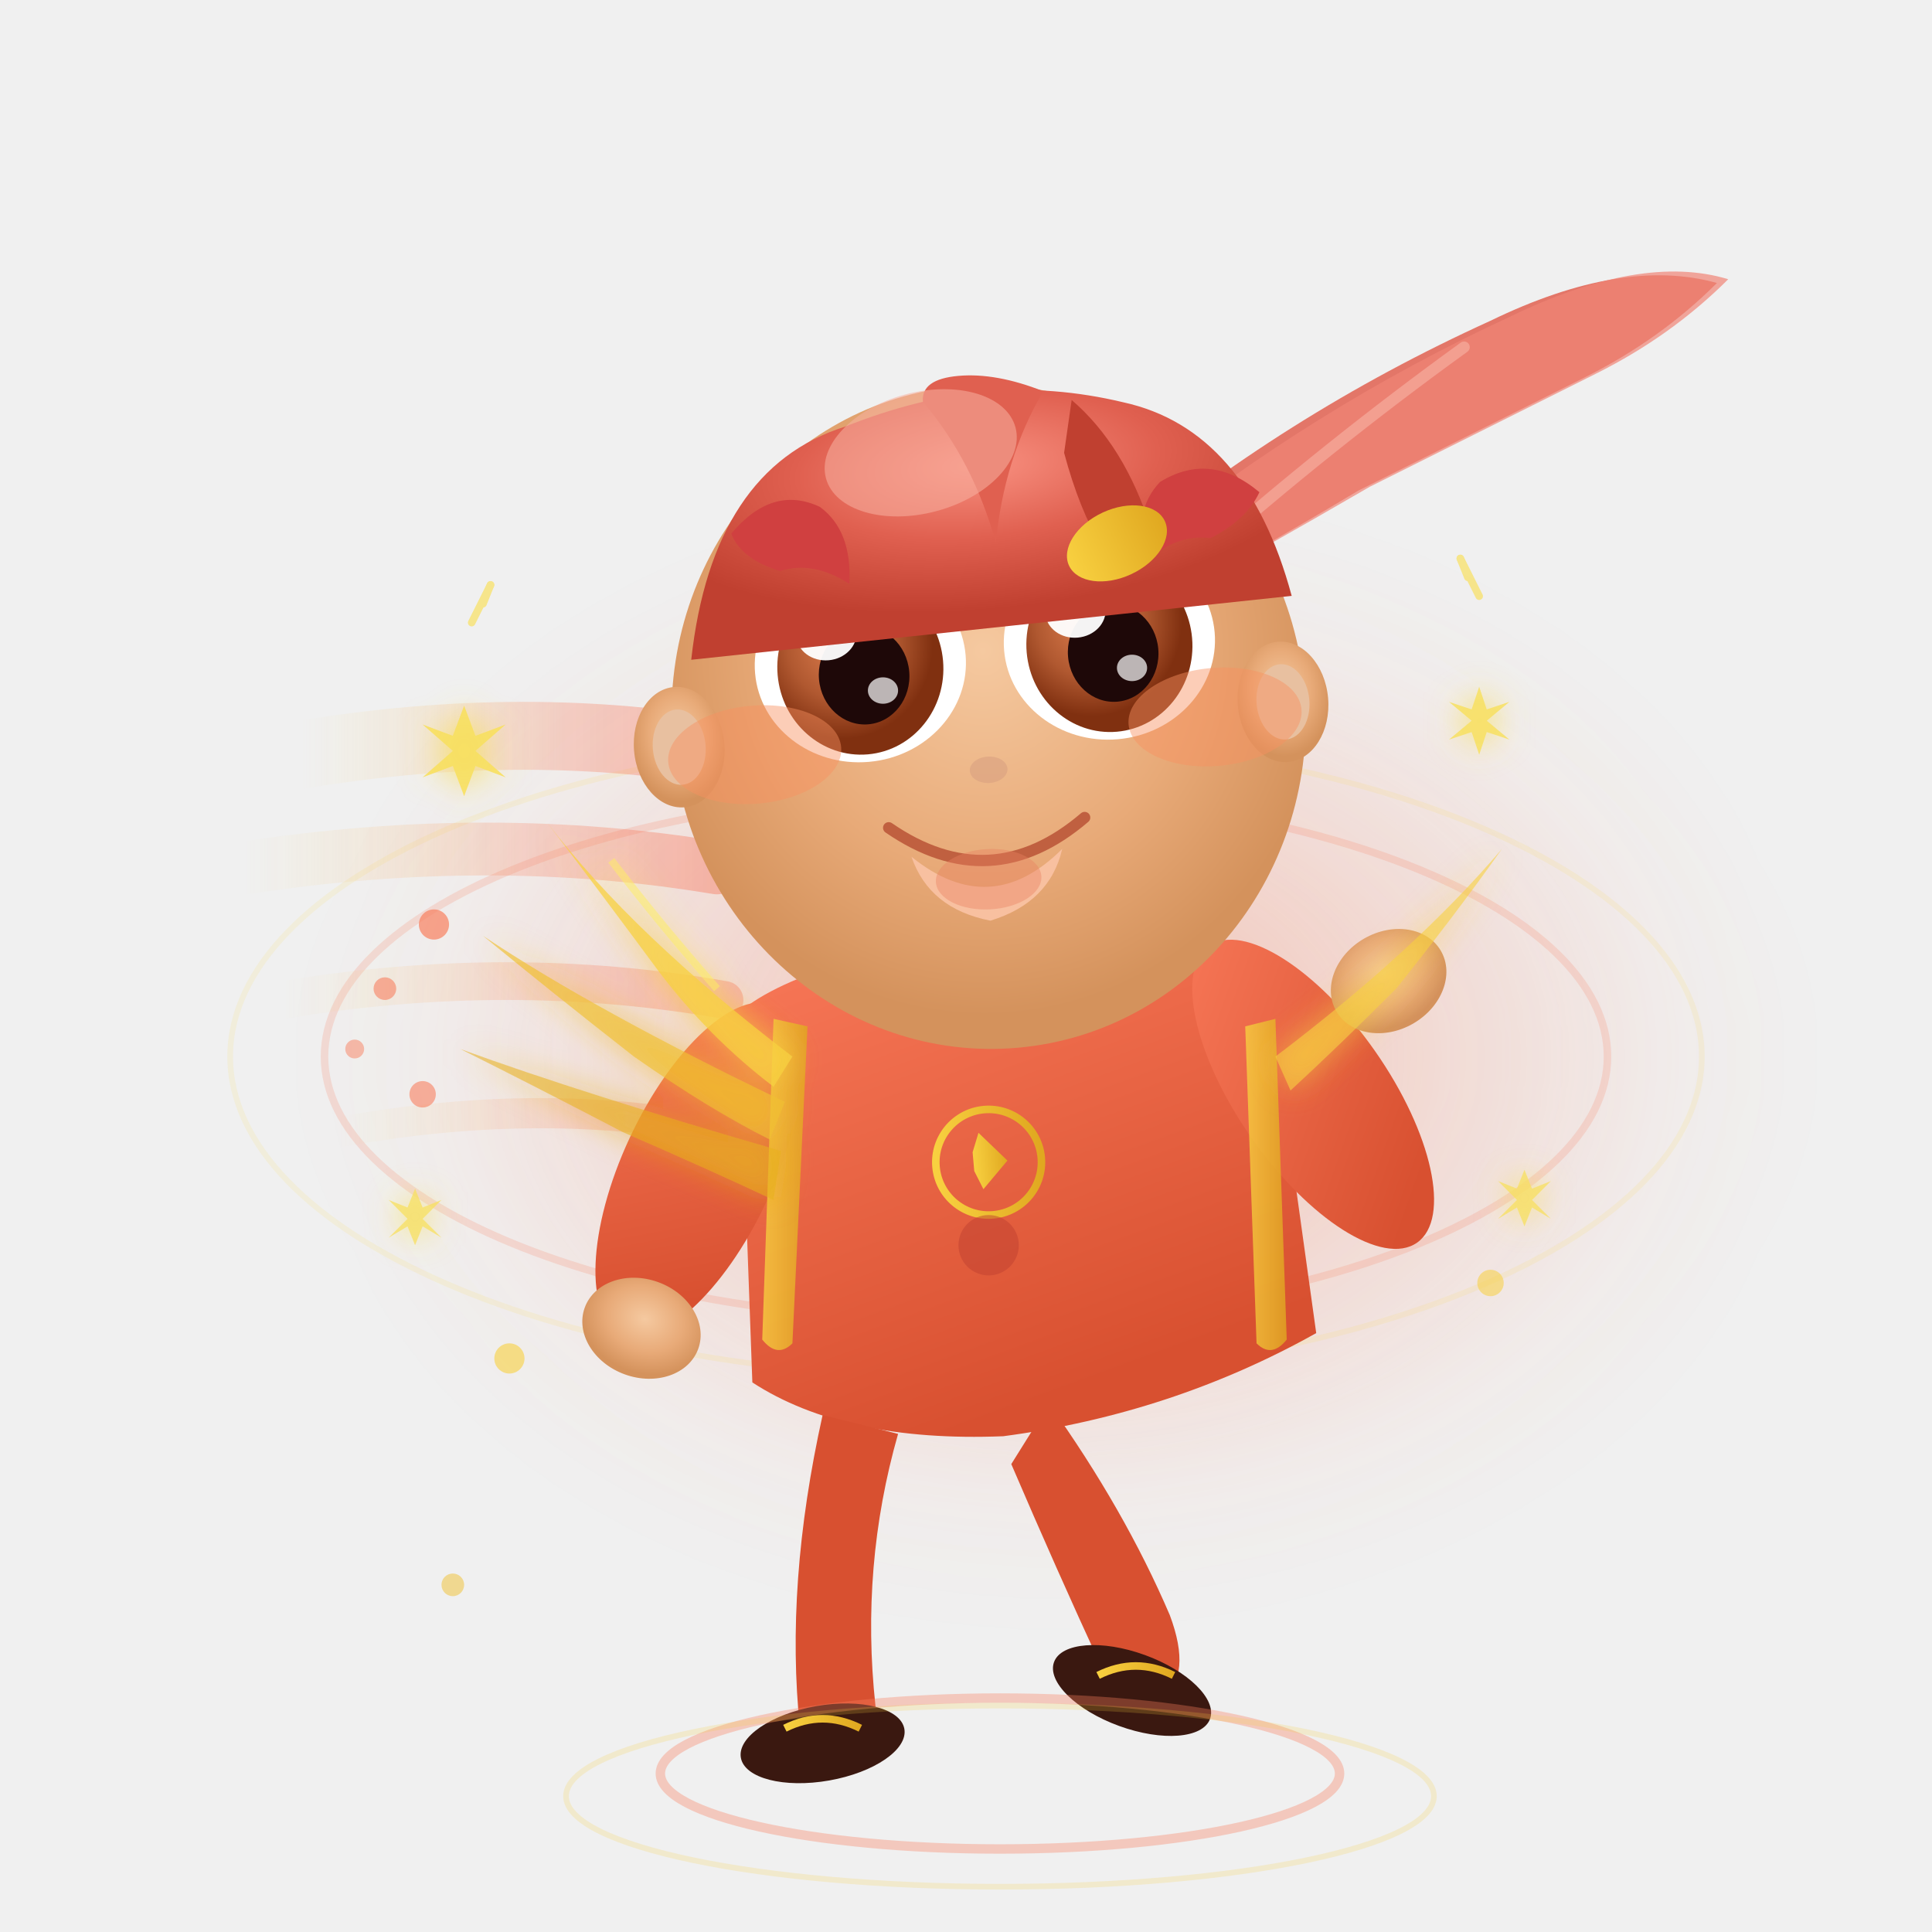
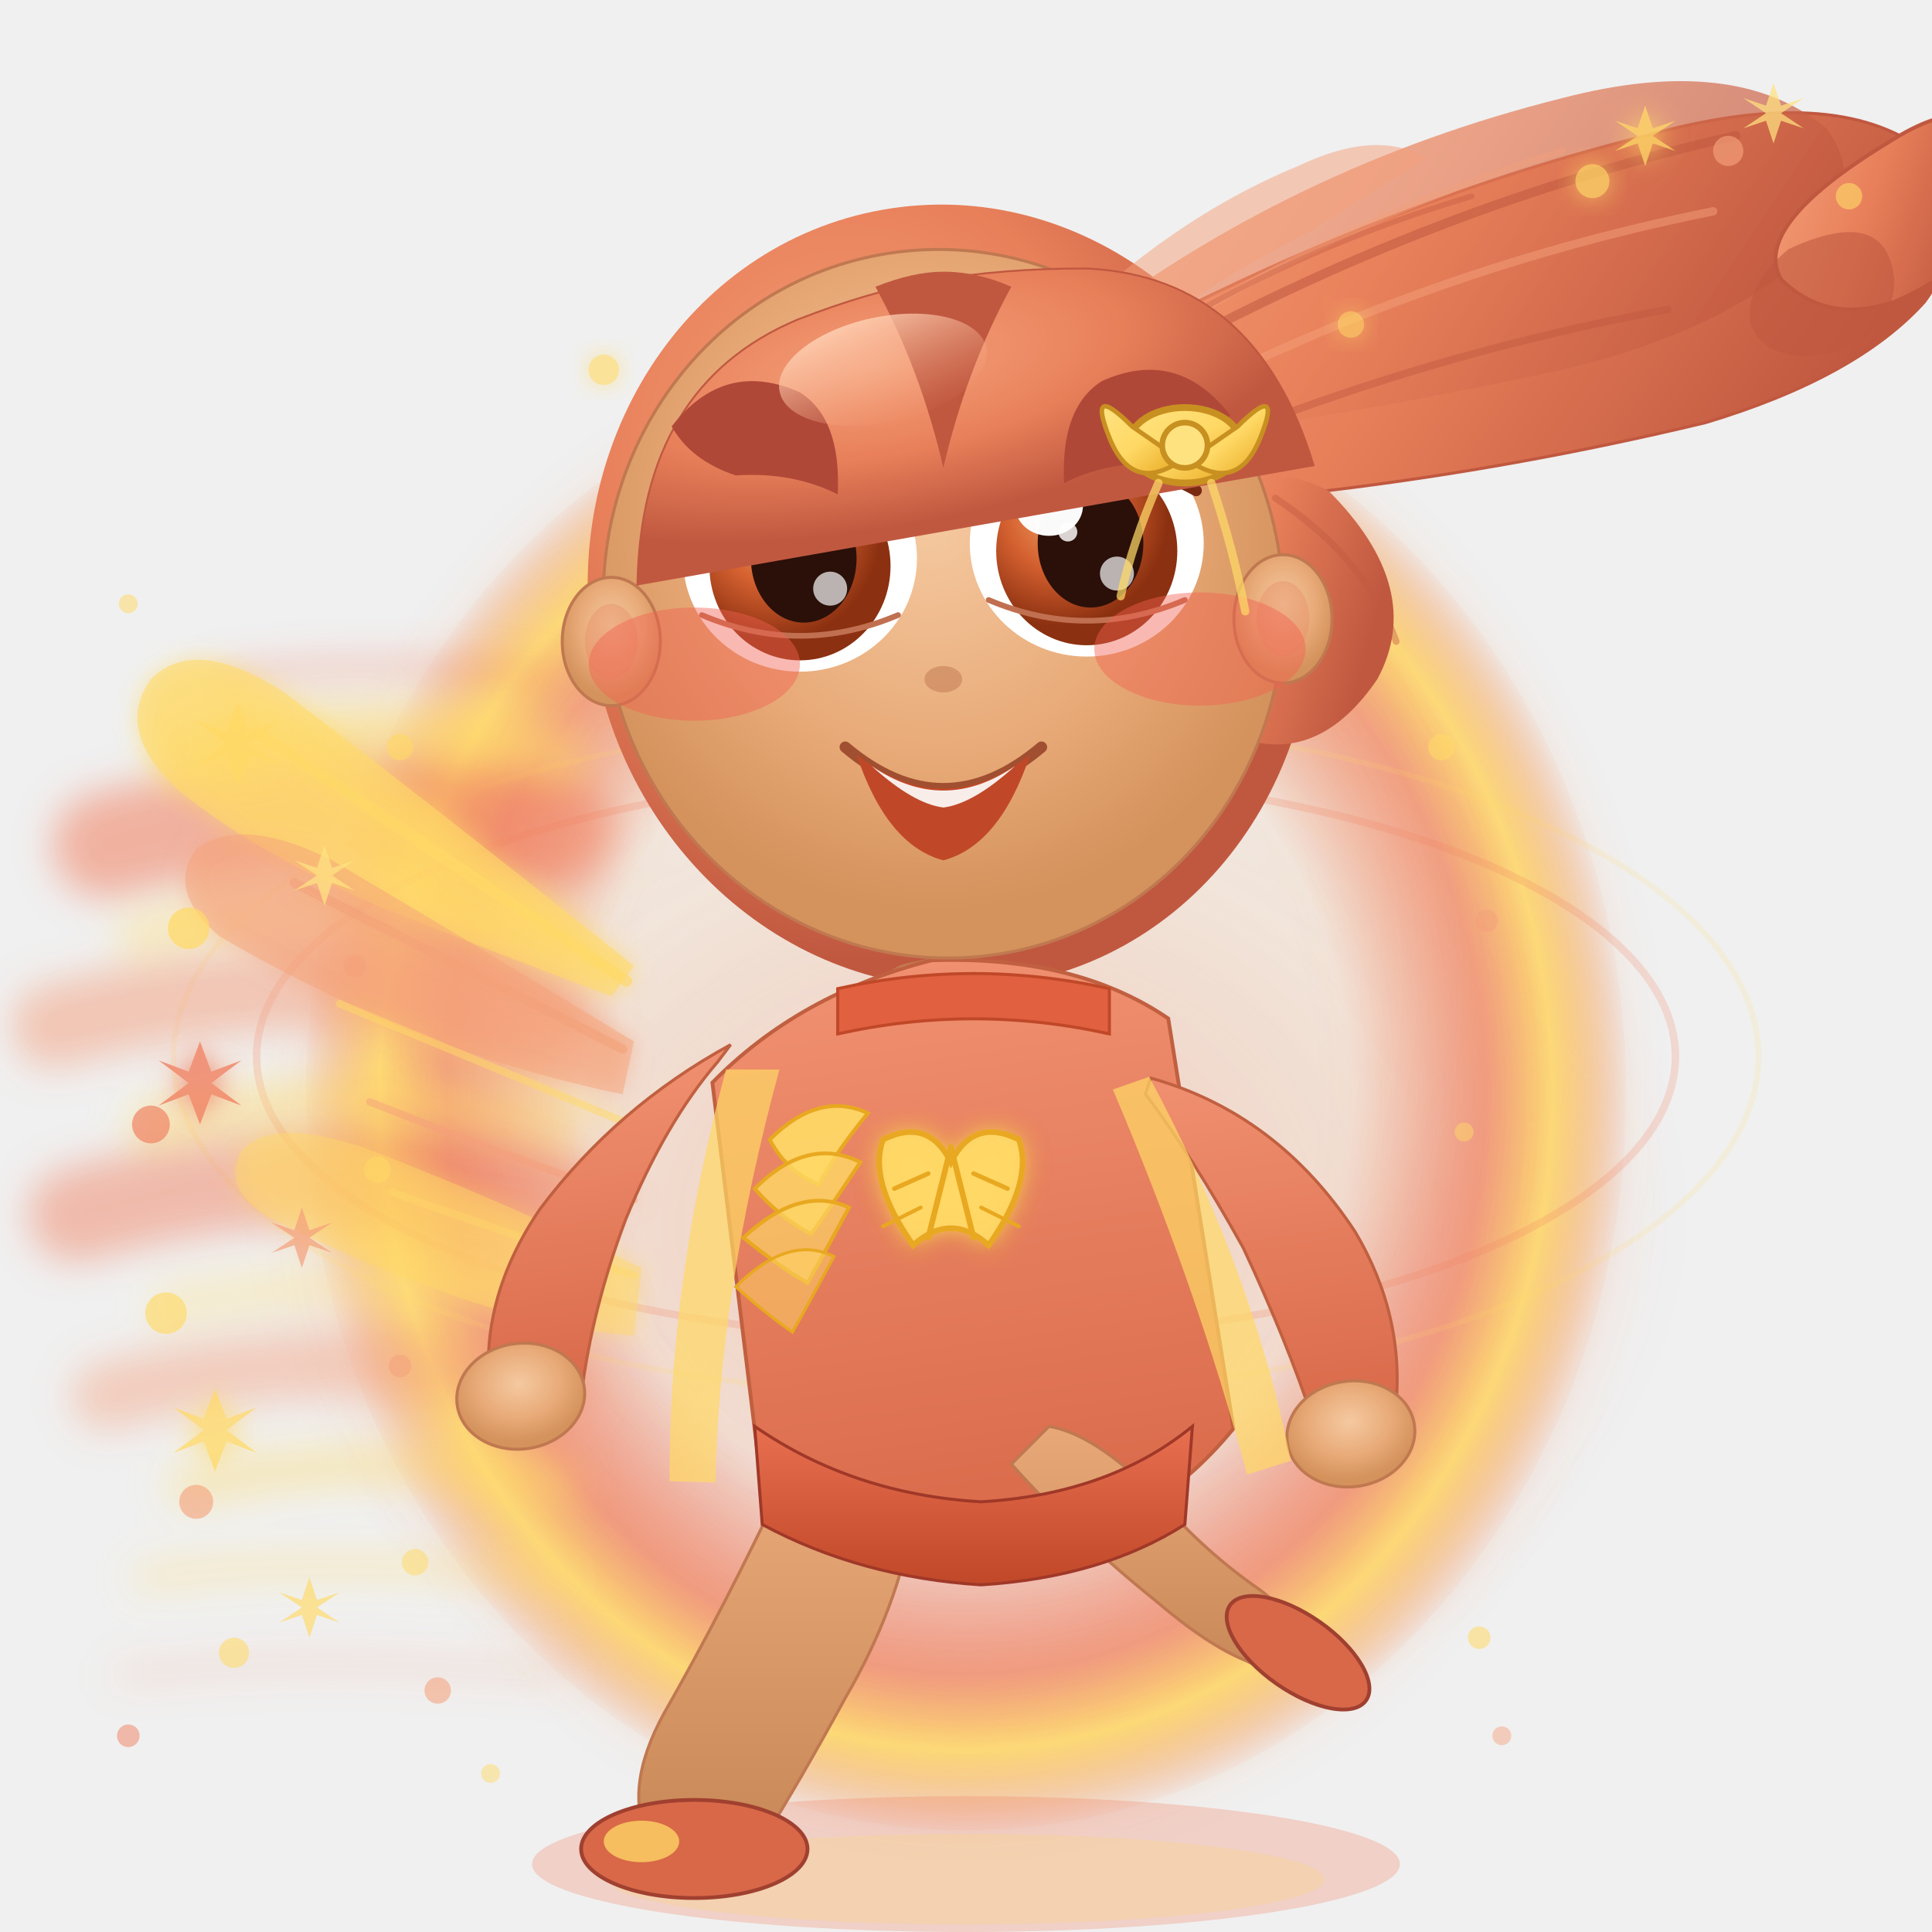
<svg xmlns="http://www.w3.org/2000/svg" viewBox="0 0 512 512" fill="none">
  <defs>
-     <radialGradient id="den-skin" cx="50%" cy="40%" r="55%">
+     <radialGradient id="den-skinGrad" cx="50%" cy="38%" r="55%">
      <stop offset="0%" stop-color="#f5c9a0" />
      <stop offset="60%" stop-color="#e8aa78" />
      <stop offset="100%" stop-color="#d4925c" />
    </radialGradient>
-     <radialGradient id="den-hair" cx="50%" cy="30%" r="60%">
-       <stop offset="0%" stop-color="#f89080" />
-       <stop offset="50%" stop-color="#e06050" />
-       <stop offset="100%" stop-color="#c04030" />
-     </radialGradient>
-     <linearGradient id="den-outfit" x1="0%" y1="0%" x2="30%" y2="100%">
-       <stop offset="0%" stop-color="#f87858" />
-       <stop offset="100%" stop-color="#d85030" />
-     </linearGradient>
-     <linearGradient id="den-gold" x1="0%" y1="0%" x2="100%" y2="0%">
-       <stop offset="0%" stop-color="#f8d040" />
-       <stop offset="100%" stop-color="#e0a820" />
-     </linearGradient>
-     <radialGradient id="den-eye" cx="40%" cy="35%" r="55%">
-       <stop offset="0%" stop-color="#e08050" />
-       <stop offset="60%" stop-color="#b05830" />
-       <stop offset="100%" stop-color="#803010" />
-     </radialGradient>
-     <radialGradient id="den-glow" cx="50%" cy="50%" r="50%">
-       <stop offset="0%" stop-color="#f88060" stop-opacity="0.45" />
-       <stop offset="100%" stop-color="#f88060" stop-opacity="0" />
-     </radialGradient>
-     <linearGradient id="den-trail" x1="0%" y1="0%" x2="100%" y2="0%">
-       <stop offset="0%" stop-color="#f8d040" stop-opacity="0" />
-       <stop offset="60%" stop-color="#f88060" stop-opacity="0.7" />
-       <stop offset="100%" stop-color="#f86040" stop-opacity="0.9" />
-     </linearGradient>
-     <filter id="den-bigBlur" x="-80%" y="-80%" width="260%" height="260%">
-       <feGaussianBlur stdDeviation="18" />
-     </filter>
-     <filter id="den-gf" x="-40%" y="-40%" width="180%" height="180%">
-       <feGaussianBlur stdDeviation="8" result="b" />
+     <radialGradient id="den-hairGrad" cx="40%" cy="30%" r="65%">
+       <stop offset="0%" stop-color="#f4a07a" />
+       <stop offset="55%" stop-color="#e8805a" />
+       <stop offset="100%" stop-color="#c05840" />
+     </radialGradient>
+     <linearGradient id="den-hairShine" x1="25%" y1="0%" x2="70%" y2="100%">
+       <stop offset="0%" stop-color="#ffd4b8" stop-opacity="0.9" />
+       <stop offset="100%" stop-color="#f4a07a" stop-opacity="0" />
+     </linearGradient>
+     <linearGradient id="den-ponytailGrad" x1="0%" y1="0%" x2="100%" y2="30%">
+       <stop offset="0%" stop-color="#f4a07a" />
+       <stop offset="50%" stop-color="#e8805a" />
+       <stop offset="100%" stop-color="#c05840" />
+     </linearGradient>
+     <linearGradient id="den-ribbonGrad" x1="0%" y1="0%" x2="100%" y2="100%">
+       <stop offset="0%" stop-color="#ffe280" />
+       <stop offset="50%" stop-color="#ffd966" />
+       <stop offset="100%" stop-color="#e8a820" />
+     </linearGradient>
+     <radialGradient id="den-eyeIris" cx="35%" cy="30%" r="60%">
+       <stop offset="0%" stop-color="#f0a060" />
+       <stop offset="50%" stop-color="#d46030" />
+       <stop offset="100%" stop-color="#8b3010" />
+     </radialGradient>
+     <linearGradient id="den-jacketGrad" x1="0%" y1="0%" x2="0%" y2="100%">
+       <stop offset="0%" stop-color="#f09070" />
+       <stop offset="100%" stop-color="#d86848" />
+     </linearGradient>
+     <linearGradient id="den-shortsGrad" x1="0%" y1="0%" x2="0%" y2="100%">
+       <stop offset="0%" stop-color="#e87050" />
+       <stop offset="100%" stop-color="#c04828" />
+     </linearGradient>
+     <linearGradient id="den-legGrad" x1="0%" y1="0%" x2="0%" y2="100%">
+       <stop offset="0%" stop-color="#e8a878" />
+       <stop offset="100%" stop-color="#c88858" />
+     </linearGradient>
+     <radialGradient id="den-energyRing" cx="50%" cy="50%" r="50%">
+       <stop offset="58%" stop-color="#f08060" stop-opacity="0" />
+       <stop offset="78%" stop-color="#f08060" stop-opacity="0.52" />
+       <stop offset="88%" stop-color="#ffd966" stop-opacity="0.68" />
+       <stop offset="100%" stop-color="#f08060" stop-opacity="0" />
+     </radialGradient>
+     <radialGradient id="den-ambientGlow" cx="50%" cy="55%" r="50%">
+       <stop offset="0%" stop-color="#f08060" stop-opacity="0.35" />
+       <stop offset="100%" stop-color="#f08060" stop-opacity="0" />
+     </radialGradient>
+     <filter id="den-softBlur" x="-40%" y="-40%" width="180%" height="180%">
+       <feGaussianBlur stdDeviation="8" />
+     </filter>
+     <filter id="den-trailBlur" x="-20%" y="-20%" width="140%" height="140%">
+       <feGaussianBlur stdDeviation="5" />
+     </filter>
+     <filter id="den-sparkGlow" x="-50%" y="-50%" width="200%" height="200%">
+       <feGaussianBlur stdDeviation="3" result="blur" />
      <feMerge>
-         <feMergeNode in="b" />
+         <feMergeNode in="blur" />
        <feMergeNode in="SourceGraphic" />
      </feMerge>
    </filter>
-     <filter id="den-soft" x="-30%" y="-30%" width="160%" height="160%">
-       <feGaussianBlur stdDeviation="4" result="b" />
+     <filter id="den-energyGlow" x="-30%" y="-30%" width="160%" height="160%">
+       <feGaussianBlur stdDeviation="6" result="blur" />
      <feMerge>
-         <feMergeNode in="b" />
+         <feMergeNode in="blur" />
        <feMergeNode in="SourceGraphic" />
      </feMerge>
    </filter>
  </defs>
  <g id="glow">
-     <ellipse cx="280" cy="280" rx="180" ry="130" fill="url(#den-glow)" filter="url(#den-bigBlur)" />
-     <ellipse cx="256" cy="280" rx="170" ry="70" fill="none" stroke="#f88060" stroke-width="2" stroke-opacity="0.2" />
-     <ellipse cx="256" cy="280" rx="195" ry="85" fill="none" stroke="#f8d040" stroke-width="1.5" stroke-opacity="0.12" />
-   </g>
-   <g id="hair-back" opacity="0.85">
-     <path d="M 80 200 Q 140 190 195 200" stroke="url(#den-trail)" stroke-width="18" fill="none" stroke-linecap="round" opacity="0.5" />
-     <path d="M 65 230 Q 130 220 190 230" stroke="url(#den-trail)" stroke-width="14" fill="none" stroke-linecap="round" opacity="0.45" />
-     <path d="M 75 265 Q 135 255 192 265" stroke="url(#den-trail)" stroke-width="10" fill="none" stroke-linecap="round" opacity="0.4" />
-     <path d="M 90 300 Q 145 290 193 300" stroke="url(#den-trail)" stroke-width="8" fill="none" stroke-linecap="round" opacity="0.35" />
-     <path d="M 295 148 Q 340 110 395 85 Q 430 68 455 75 Q 440 90 420 100 Q 390 115 360 130 Q 330 148 310 158 Z" fill="#e06050" />
-     <path d="M 302 145 Q 348 108 400 84 Q 435 67 458 74 Q 443 89 423 99 Q 393 114 363 129 Q 332 147 315 156 Z" fill="#f07060" opacity="0.7" />
-     <ellipse cx="302" cy="150" rx="14" ry="10" fill="url(#den-gold)" transform="rotate(-30,302,150)" />
-     <path d="M 318 148 Q 352 118 388 92" stroke="#f8a898" stroke-width="3" fill="none" stroke-linecap="round" opacity="0.6" />
+     <ellipse cx="256" cy="310" rx="185" ry="150" fill="url(#den-ambientGlow)" filter="url(#den-softBlur)" />
+     <ellipse cx="256" cy="290" rx="175" ry="195" fill="url(#den-energyRing)" filter="url(#den-energyGlow)" />
+     <ellipse cx="256" cy="260" rx="128" ry="140" fill="#ffd966" fill-opacity="0.06" filter="url(#den-softBlur)" />
+     <ellipse cx="256" cy="494" rx="115" ry="18" fill="#f08060" fill-opacity="0.28" />
+     <ellipse cx="256" cy="498" rx="95" ry="12" fill="#ffd966" fill-opacity="0.22" />
+     <ellipse cx="256" cy="280" rx="188" ry="75" fill="none" stroke="#f08060" stroke-width="2" stroke-opacity="0.22" />
+     <ellipse cx="256" cy="280" rx="210" ry="90" fill="none" stroke="#ffd966" stroke-width="1.5" stroke-opacity="0.15" />
+   </g>
+   <g filter="url(#den-trailBlur)">
+     <path d="M 28 224 Q 90 208 148 220" stroke="#f08060" stroke-width="28" fill="none" stroke-linecap="round" opacity="0.56" />
+     <path d="M 14 272 Q 80 254 148 268" stroke="#f4a07a" stroke-width="22" fill="none" stroke-linecap="round" opacity="0.52" />
+     <path d="M 20 322 Q 84 304 148 318" stroke="#f08060" stroke-width="25" fill="none" stroke-linecap="round" opacity="0.48" />
+     <path d="M 28 370 Q 88 354 148 368" stroke="#f4a07a" stroke-width="18" fill="none" stroke-linecap="round" opacity="0.44" />
+     <path d="M 48 200 Q 100 188 148 200" stroke="#ffd966" stroke-width="14" fill="none" stroke-linecap="round" opacity="0.55" />
+     <path d="M 36 248 Q 94 234 148 247" stroke="#ffe280" stroke-width="10" fill="none" stroke-linecap="round" opacity="0.50" />
+     <path d="M 40 298 Q 96 285 148 298" stroke="#ffd966" stroke-width="12" fill="none" stroke-linecap="round" opacity="0.46" />
+     <path d="M 44 346 Q 98 335 148 346" stroke="#ffe280" stroke-width="9" fill="none" stroke-linecap="round" opacity="0.42" />
+     <path d="M 50 394 Q 100 383 148 393" stroke="#ffd966" stroke-width="11" fill="none" stroke-linecap="round" opacity="0.40" />
+     <path d="M 58 180 Q 104 174 148 180" stroke="#f08060" stroke-width="4" fill="none" stroke-linecap="round" opacity="0.52" />
+     <path d="M 38 418 Q 88 412 148 418" stroke="#ffd966" stroke-width="5" fill="none" stroke-linecap="round" opacity="0.46" />
+     <path d="M 32 444 Q 86 438 148 444" stroke="#f4a07a" stroke-width="3" fill="none" stroke-linecap="round" opacity="0.42" />
+   </g>
+   <g filter="url(#den-sparkGlow)">
+     <path d="M 168 256 Q 118 216 76 184 Q 52 168 40 180 Q 30 194 48 210 Q 68 226 100 240 Q 130 252 162 264 Z" fill="#ffd966" fill-opacity="0.58" />
+     <path d="M 168 276 Q 122 248 88 228 Q 64 216 52 225 Q 44 236 58 248 Q 78 260 108 273 Q 136 284 165 290 Z" fill="#f4a07a" fill-opacity="0.48" />
+     <path d="M 170 336 Q 128 316 96 304 Q 72 296 64 305 Q 58 316 74 324 Q 94 334 122 344 Q 146 352 168 354 Z" fill="#ffd966" fill-opacity="0.44" />
+     <path d="M 166 260 Q 116 226 68 194" stroke="#ffd966" stroke-width="3" fill="none" stroke-linecap="round" opacity="0.62" />
+     <path d="M 165 278 Q 118 254 78 234" stroke="#f4a07a" stroke-width="2.5" fill="none" stroke-linecap="round" opacity="0.56" />
+     <path d="M 167 298 Q 124 280 90 266" stroke="#ffd966" stroke-width="2" fill="none" stroke-linecap="round" opacity="0.50" />
+     <path d="M 168 318 Q 128 304 98 292" stroke="#f4a07a" stroke-width="2" fill="none" stroke-linecap="round" opacity="0.46" />
+     <path d="M 168 338 Q 132 326 104 316" stroke="#ffd966" stroke-width="2" fill="none" stroke-linecap="round" opacity="0.42" />
+   </g>
+   <g id="hair-back">
+     <ellipse cx="252" cy="158" rx="96" ry="104" fill="url(#den-hairGrad)" transform="rotate(-10,252,158)" />
+     <path d="M 290 94 Q 364 54 436 36 Q 486 22 510 40 Q 526 58 510 80 Q 492 100 452 112 Q 402 124 352 130 Q 314 134 292 126 Q 280 114 290 94 Z" fill="url(#den-ponytailGrad)" stroke="#c05840" stroke-width="0.8" />
+     <path d="M 285 88 Q 342 44 414 26 Q 460 14 484 34 Q 496 50 478 68 Q 456 88 414 98 Q 368 108 326 114 Q 300 116 284 106 Z" fill="url(#den-ponytailGrad)" fill-opacity="0.7" />
+     <path d="M 352 130 Q 378 156 365 180 Q 350 202 330 196 Q 308 186 305 160 Q 302 138 320 130 Q 336 122 352 130 Z" fill="url(#den-ponytailGrad)" />
+     <path d="M 304 96 Q 380 54 460 36" stroke="#c05840" stroke-width="2.5" fill="none" stroke-linecap="round" opacity="0.55" />
+     <path d="M 300 112 Q 374 72 454 56" stroke="#f4a07a" stroke-width="2.2" fill="none" stroke-linecap="round" opacity="0.50" />
+     <path d="M 296 128 Q 366 96 442 82" stroke="#c05840" stroke-width="2" fill="none" stroke-linecap="round" opacity="0.46" />
+     <path d="M 292 100 Q 344 62 414 40" stroke="#f4a07a" stroke-width="1.8" fill="none" stroke-linecap="round" opacity="0.42" />
+     <path d="M 288 102 Q 330 70 390 52" stroke="#c05840" stroke-width="1.5" fill="none" stroke-linecap="round" opacity="0.38" />
+     <path d="M 338 132 Q 362 148 370 170" stroke="#c05840" stroke-width="1.8" fill="none" stroke-linecap="round" opacity="0.42" />
+     <path d="M 500 38 Q 528 20 530 46 Q 530 68 502 80 Q 484 86 472 74 Q 464 60 500 38 Z" fill="url(#den-ponytailGrad)" stroke="#c05840" stroke-width="1" />
+     <path d="M 474 66 Q 500 54 502 74 Q 502 90 483 94 Q 468 96 464 86 Q 462 76 474 66 Z" fill="#c05840" fill-opacity="0.58" />
+     <path d="M 280 88 Q 310 58 344 44 Q 365 34 378 42 Q 362 52 346 62 Q 318 76 294 96 Z" fill="#f4a07a" fill-opacity="0.5" />
  </g>
  <g id="body">
-     <rect x="244" y="240" width="32" height="22" rx="8" fill="url(#den-skin)" transform="rotate(-5,260,251)" />
-     <path d="M 200 262 Q 220 248 282 246 Q 325 248 340 262 L 345 360 Q 305 378 260 380 Q 218 378 195 360 Z" fill="url(#den-outfit)" transform="rotate(-5,270,313)" />
-     <ellipse cx="185" cy="310" rx="20" ry="48" fill="url(#den-outfit)" transform="rotate(25,185,310)" />
-     <ellipse cx="348" cy="290" rx="20" ry="48" fill="url(#den-outfit)" transform="rotate(-35,348,290)" />
-     <ellipse cx="170" cy="352" rx="16" ry="13" fill="url(#den-skin)" transform="rotate(20,170,352)" />
-     <ellipse cx="368" cy="260" rx="16" ry="13" fill="url(#den-skin)" transform="rotate(-30,368,260)" />
-     <path d="M 218 375 Q 208 420 212 458 Q 215 470 225 468 Q 234 464 232 452 Q 228 415 238 380 Z" fill="#d85030" />
-     <path d="M 278 372 Q 298 400 310 428 Q 316 444 308 450 Q 298 454 292 442 Q 280 416 268 388 Z" fill="#d85030" />
-     <ellipse cx="218" cy="462" rx="22" ry="10" fill="#3a1810" transform="rotate(-10,218,462)" />
-     <ellipse cx="300" cy="448" rx="22" ry="10" fill="#3a1810" transform="rotate(20,300,448)" />
-     <path d="M 208 458 Q 218 453 228 458" stroke="url(#den-gold)" stroke-width="2" fill="none" />
-     <path d="M 291 444 Q 301 439 311 444" stroke="url(#den-gold)" stroke-width="2" fill="none" />
+     <rect x="234" y="254" width="30" height="27" rx="9" fill="url(#den-skinGrad)" stroke="#c07850" stroke-width="0.5" transform="rotate(-12,249,268)" />
+     <path d="M 196 278 Q 222 258 258 254 Q 296 258 318 278 L 320 388 Q 294 412 258 414 Q 222 412 194 388 Z" fill="url(#den-jacketGrad)" stroke="#c06040" stroke-width="1" transform="rotate(-8,256,334)" />
+     <path d="M 200 282 Q 168 294 144 318 Q 124 340 124 366 Q 132 374 148 368 Q 154 346 166 324 Q 180 300 196 286 Z" fill="url(#den-jacketGrad)" stroke="#c06040" stroke-width="0.8" transform="rotate(-8,160,325)" />
+     <path d="M 312 282 Q 344 296 360 330 Q 370 354 364 378 Q 352 386 342 378 Q 338 356 330 330 Q 320 304 310 286 Z" fill="url(#den-jacketGrad)" stroke="#c06040" stroke-width="0.8" transform="rotate(-8,335,334)" />
+     <ellipse cx="138" cy="370" rx="17" ry="14" fill="url(#den-skinGrad)" stroke="#c07850" stroke-width="0.8" transform="rotate(-8,138,370)" />
+     <ellipse cx="358" cy="380" rx="17" ry="14" fill="url(#den-skinGrad)" stroke="#c07850" stroke-width="0.8" transform="rotate(-8,358,380)" />
+     <path d="M 208 392 Q 192 426 176 454 Q 165 474 172 488 L 202 488 Q 212 472 224 450 Q 238 426 242 402 Z" fill="url(#den-legGrad)" stroke="#c07850" stroke-width="0.8" />
+     <path d="M 268 388 Q 286 408 306 424 Q 320 436 330 440 Q 342 446 344 438 Q 344 428 332 420 Q 318 410 306 396 Q 290 380 278 378 Z" fill="url(#den-legGrad)" stroke="#c07850" stroke-width="0.8" />
+     <ellipse cx="184" cy="490" rx="30" ry="13" fill="#d86848" stroke="#a04030" stroke-width="1" />
+     <ellipse cx="344" cy="438" rx="22" ry="10" fill="#d86848" stroke="#a04030" stroke-width="1" transform="rotate(35,344,438)" />
+     <ellipse cx="170" cy="488" rx="10" ry="5.5" fill="#ffd966" fill-opacity="0.76" />
  </g>
  <g id="outfit">
-     <path d="M 205 270 L 202 355 Q 206 360 210 356 L 214 272 Z" fill="url(#den-gold)" opacity="0.8" />
-     <path d="M 338 270 L 341 355 Q 337 360 333 356 L 330 272 Z" fill="url(#den-gold)" opacity="0.8" />
-     <circle cx="262" cy="308" r="14" fill="none" stroke="url(#den-gold)" stroke-width="2" transform="rotate(-5,262,308)" />
-     <path d="M 258 305 L 260 300 L 267 308 L 260 315 L 258 310 Z" fill="url(#den-gold)" transform="rotate(-5,262,308)" />
-     <circle cx="262" cy="330" r="8" fill="#c04030" opacity="0.5" />
-   </g>
-   <g id="motif" filter="url(#den-soft)">
-     <path d="M 210 280 Q 168 248 145 218 Q 158 235 175 258 Q 188 275 205 288 Z" fill="#f8d040" opacity="0.75" />
-     <path d="M 208 292 Q 158 268 128 248 Q 145 262 168 280 Q 188 294 204 302 Z" fill="#f0c030" opacity="0.65" />
-     <path d="M 207 305 Q 155 290 122 278 Q 142 288 165 300 Q 188 310 205 318 Z" fill="#e8b020" opacity="0.55" />
-     <path d="M 338 280 Q 375 252 398 225 Q 386 242 370 262 Q 355 277 342 289 Z" fill="#f8d040" opacity="0.6" />
-     <path d="M 162 228 Q 175 245 190 262" stroke="#fff060" stroke-width="2" fill="none" opacity="0.5" />
+     <path d="M 200 284 Q 177 338 170 390 L 182 392 Q 190 342 214 286 Z" fill="#ffd966" fill-opacity="0.7" transform="rotate(-8,192,338)" />
+     <path d="M 312 284 Q 332 338 335 390 L 323 392 Q 317 342 302 286 Z" fill="#ffd966" fill-opacity="0.7" transform="rotate(-8,318,338)" />
+     <path d="M 200 378 Q 226 396 260 398 Q 294 396 316 378 L 314 404 Q 292 418 260 420 Q 228 418 202 404 Z" fill="url(#den-shortsGrad)" stroke="#a03828" stroke-width="0.8" />
+     <path d="M 222 262 Q 258 254 294 262 L 294 274 Q 258 266 222 274 Z" fill="#e06040" stroke="#c04828" stroke-width="0.8" />
+     <path d="M 204 302 Q 217 289 230 295 Q 221 306 217 314 Q 208 310 204 302 Z" fill="#ffd966" fill-opacity="0.92" stroke="#e8a820" stroke-width="1" />
+     <path d="M 200 315 Q 214 301 228 308 Q 220 320 215 327 Q 207 323 200 315 Z" fill="#ffd966" fill-opacity="0.80" stroke="#e8a820" stroke-width="1" />
+     <path d="M 197 328 Q 212 314 225 320 Q 218 333 214 340 Q 207 336 197 328 Z" fill="#ffd966" fill-opacity="0.64" stroke="#e8a820" stroke-width="1" />
+     <path d="M 195 341 Q 209 327 221 333 Q 214 346 210 353 Q 204 349 195 341 Z" fill="#ffd966" fill-opacity="0.50" stroke="#e8a820" stroke-width="0.8" />
  </g>
  <g id="face">
-     <ellipse cx="262" cy="190" rx="84" ry="88" fill="url(#den-skin)" transform="rotate(-5,262,190)" />
-     <ellipse cx="180" cy="198" rx="12" ry="16" fill="url(#den-skin)" transform="rotate(-5,180,198)" />
-     <ellipse cx="340" cy="186" rx="12" ry="16" fill="url(#den-skin)" transform="rotate(-5,340,186)" />
-     <ellipse cx="180" cy="198" rx="7" ry="10" fill="#e8c0a0" transform="rotate(-5,180,198)" />
-     <ellipse cx="340" cy="186" rx="7" ry="10" fill="#e8c0a0" transform="rotate(-5,340,186)" />
-     <path d="M 214 148 Q 228 138 242 142" stroke="#8a3820" stroke-width="3" stroke-linecap="round" fill="none" transform="rotate(-5,228,145)" />
-     <path d="M 278 140 Q 292 130 306 134" stroke="#8a3820" stroke-width="3" stroke-linecap="round" fill="none" transform="rotate(-5,292,132)" />
-     <ellipse cx="228" cy="176" rx="28" ry="26" fill="white" transform="rotate(-5,228,176)" />
-     <ellipse cx="294" cy="170" rx="28" ry="26" fill="white" transform="rotate(-5,294,170)" />
-     <ellipse cx="228" cy="177" rx="22" ry="23" fill="url(#den-eye)" transform="rotate(-5,228,177)" />
-     <ellipse cx="294" cy="171" rx="22" ry="23" fill="url(#den-eye)" transform="rotate(-5,294,171)" />
-     <ellipse cx="229" cy="179" rx="12" ry="13" fill="#1e0808" transform="rotate(-5,229,179)" />
-     <ellipse cx="295" cy="173" rx="12" ry="13" fill="#1e0808" transform="rotate(-5,295,173)" />
-     <ellipse cx="219" cy="168" rx="8" ry="7" fill="white" fill-opacity="0.95" transform="rotate(-5,219,168)" />
-     <ellipse cx="285" cy="162" rx="8" ry="7" fill="white" fill-opacity="0.95" transform="rotate(-5,285,162)" />
-     <ellipse cx="234" cy="183" rx="4" ry="3.5" fill="white" fill-opacity="0.7" />
-     <ellipse cx="300" cy="177" rx="4" ry="3.5" fill="white" fill-opacity="0.7" />
-     <path d="M 221 166 L 222 164 L 223 166 L 225 165 L 223 167 L 225 169 L 223 168 L 222 170 L 221 168 L 219 169 L 221 167 L 219 165 Z" fill="white" />
-     <path d="M 287 160 L 288 158 L 289 160 L 291 159 L 289 161 L 291 163 L 289 162 L 288 164 L 287 162 L 285 163 L 287 161 L 285 159 Z" fill="white" />
-     <path d="M 202 162 Q 228 149 254 162" stroke="#7a3018" stroke-width="3" fill="none" stroke-linecap="round" transform="rotate(-5,228,155)" />
-     <path d="M 268 156 Q 294 143 320 156" stroke="#7a3018" stroke-width="3" fill="none" stroke-linecap="round" transform="rotate(-5,294,149)" />
-     <ellipse cx="262" cy="204" rx="5" ry="3.5" fill="#d8a080" fill-opacity="0.6" transform="rotate(-3,262,204)" />
-     <path d="M 236 218 Q 262 238 288 218" stroke="#c06040" stroke-width="3" fill="none" stroke-linecap="round" transform="rotate(-3,262,228)" />
-     <path d="M 242 226 Q 262 244 282 226 Q 278 240 262 244 Q 246 240 242 226 Z" fill="#f8c0a0" transform="rotate(-3,262,235)" />
-     <ellipse cx="262" cy="233" rx="14" ry="8" fill="#e88060" fill-opacity="0.4" transform="rotate(-3,262,233)" />
-     <ellipse cx="200" cy="200" rx="23" ry="13" fill="#f89060" fill-opacity="0.45" transform="rotate(-5,200,200)" />
-     <ellipse cx="322" cy="190" rx="23" ry="13" fill="#f89060" fill-opacity="0.45" transform="rotate(-5,322,190)" />
+     <ellipse cx="250" cy="160" rx="90" ry="94" fill="url(#den-skinGrad)" stroke="#c07850" stroke-width="0.8" transform="rotate(-10,250,160)" />
+     <ellipse cx="162" cy="170" rx="13" ry="17" fill="url(#den-skinGrad)" stroke="#c07850" stroke-width="0.8" />
+     <ellipse cx="340" cy="164" rx="13" ry="17" fill="url(#den-skinGrad)" stroke="#c07850" stroke-width="0.8" />
+     <ellipse cx="162" cy="170" rx="7" ry="10" fill="#e8906a" fill-opacity="0.43" />
+     <ellipse cx="340" cy="164" rx="7" ry="10" fill="#e8906a" fill-opacity="0.43" />
+     <path d="M 192 116 Q 210 102 234 107" stroke="#8a3820" stroke-width="4.5" stroke-linecap="round" fill="none" />
+     <path d="M 268 105 Q 292 99 310 113" stroke="#8a3820" stroke-width="4.5" stroke-linecap="round" fill="none" />
+     <ellipse cx="212" cy="148" rx="31" ry="30" fill="white" />
+     <ellipse cx="288" cy="144" rx="31" ry="30" fill="white" />
+     <ellipse cx="212" cy="150" rx="24" ry="25" fill="url(#den-eyeIris)" />
+     <ellipse cx="288" cy="146" rx="24" ry="25" fill="url(#den-eyeIris)" />
+     <ellipse cx="213" cy="148" rx="14" ry="17" fill="#2a1008" />
+     <ellipse cx="289" cy="144" rx="14" ry="17" fill="#2a1008" />
+     <ellipse cx="202" cy="138" rx="9" ry="8" fill="white" fill-opacity="0.98" />
+     <ellipse cx="278" cy="134" rx="9" ry="8" fill="white" fill-opacity="0.98" />
+     <circle cx="220" cy="156" r="4.5" fill="white" fill-opacity="0.68" />
+     <circle cx="296" cy="152" r="4.5" fill="white" fill-opacity="0.68" />
+     <circle cx="207" cy="145" r="2.5" fill="white" fill-opacity="0.82" />
+     <circle cx="283" cy="141" r="2.5" fill="white" fill-opacity="0.82" />
+     <path d="M 183 134 Q 212 118 241 134" stroke="#7a2a10" stroke-width="3" fill="none" stroke-linecap="round" />
+     <path d="M 259 130 Q 288 114 317 130" stroke="#7a2a10" stroke-width="3" fill="none" stroke-linecap="round" />
+     <path d="M 186 163 Q 212 174 238 163" stroke="#c07050" stroke-width="1.5" fill="none" stroke-linecap="round" />
+     <path d="M 262 159 Q 288 170 314 159" stroke="#c07050" stroke-width="1.5" fill="none" stroke-linecap="round" />
+     <ellipse cx="250" cy="180" rx="5" ry="3.5" fill="#c07850" fill-opacity="0.50" />
+     <path d="M 224 198 Q 250 220 276 198" stroke="#a05030" stroke-width="3" fill="none" stroke-linecap="round" />
+     <path d="M 227 200 Q 250 218 273 200 Q 265 224 250 228 Q 235 224 227 200 Z" fill="#c04828" />
+     <path d="M 231 203 Q 250 216 269 203 Q 258 213 250 214 Q 242 213 231 203 Z" fill="white" fill-opacity="0.9" />
+     <ellipse cx="184" cy="176" rx="28" ry="15" fill="#f06050" fill-opacity="0.44" />
+     <ellipse cx="318" cy="172" rx="28" ry="15" fill="#f06050" fill-opacity="0.44" />
+     <path d="M 232 124 L 234 118 L 236 124 L 242 122 L 236 126 L 242 130 L 236 128 L 234 134 L 232 128 L 226 130 L 232 126 L 226 122 Z" fill="#ffd966" opacity="0.85" filter="url(#den-sparkGlow)" />
+     <path d="M 270 120 L 272 114 L 274 120 L 280 118 L 274 122 L 280 126 L 274 124 L 272 130 L 270 124 L 264 126 L 270 122 L 264 118 Z" fill="#ffd966" opacity="0.85" filter="url(#den-sparkGlow)" />
  </g>
  <g id="hair-front">
-     <path d="M 180 168 Q 190 118 226 110 Q 246 104 264 104 Q 282 104 300 110 Q 332 120 340 165" fill="url(#den-hair)" transform="rotate(-5,260,135)" />
-     <path d="M 246 105 Q 258 122 262 144 Q 266 122 278 105 Q 266 99 256 99 Q 246 99 246 105 Z" fill="#e06050" transform="rotate(-5,262,122)" />
-     <path d="M 194 140 Q 206 128 218 135 Q 226 142 224 156 Q 215 149 206 151 Q 196 147 194 140 Z" fill="#d04040" transform="rotate(-5,210,143)" />
-     <path d="M 334 132 Q 322 120 308 127 Q 300 134 302 148 Q 311 141 320 143 Q 330 139 334 132 Z" fill="#d04040" transform="rotate(-5,316,134)" />
-     <path d="M 284 106 Q 298 118 305 140 Q 300 148 292 145 Q 286 135 282 120 Z" fill="#c04030" />
-     <ellipse cx="296" cy="144" rx="14" ry="9" fill="url(#den-gold)" transform="rotate(-25,296,144)" />
-     <ellipse cx="244" cy="120" rx="26" ry="16" fill="#f8b0a0" fill-opacity="0.55" transform="rotate(-15,244,120)" />
+     <path d="M 162 140 Q 172 88 216 78 Q 236 74 252 74 Q 272 74 294 78 Q 338 88 344 140" fill="url(#den-hairGrad)" stroke="#c05840" stroke-width="0.5" transform="rotate(-10,252,108)" />
+     <path d="M 232 76 Q 244 98 250 124 Q 256 98 268 76 Q 259 72 250 72 Q 242 72 232 76 Z" fill="#c05840" />
+     <path d="M 178 113 Q 192 95 212 104 Q 223 111 222 131 Q 210 125 195 126 Q 183 122 178 113 Z" fill="#b04838" />
+     <path d="M 326 110 Q 312 92 292 101 Q 281 108 282 128 Q 294 122 308 123 Q 320 119 326 110 Z" fill="#b04838" />
+     <ellipse cx="234" cy="98" rx="28" ry="14" fill="url(#den-hairShine)" transform="rotate(-12,234,98)" />
+     <ellipse cx="314" cy="118" rx="15" ry="10" fill="url(#den-ribbonGrad)" stroke="#c89020" stroke-width="1.8" />
+     <path d="M 300 113 Q 288 101 294 116 Q 300 131 313 122 Z" fill="url(#den-ribbonGrad)" stroke="#c89020" stroke-width="1.2" />
+     <path d="M 328 113 Q 340 101 334 116 Q 328 131 315 122 Z" fill="url(#den-ribbonGrad)" stroke="#c89020" stroke-width="1.2" />
+     <path d="M 307 128 Q 300 144 297 158" stroke="#ffd966" stroke-width="2.2" fill="none" stroke-linecap="round" opacity="0.72" />
+     <path d="M 321 128 Q 327 146 330 162" stroke="#ffd966" stroke-width="2.2" fill="none" stroke-linecap="round" opacity="0.72" />
+     <ellipse cx="314" cy="118" rx="6" ry="6" fill="#ffe280" stroke="#c89020" stroke-width="1.5" />
+   </g>
+   <g id="motif">
+     <path d="M 242 330 Q 230 313 234 302 Q 246 296 252 308 Q 258 296 270 302 Q 274 313 262 330 Q 252 321 242 330 Z" fill="#ffd966" fill-opacity="0.92" stroke="#e8a820" stroke-width="1.5" filter="url(#den-sparkGlow)" />
+     <line x1="252" y1="304" x2="246" y2="328" stroke="#e8a820" stroke-width="1.5" stroke-linecap="round" />
+     <line x1="252" y1="304" x2="258" y2="328" stroke="#e8a820" stroke-width="1.5" stroke-linecap="round" />
+     <line x1="246" y1="311" x2="237" y2="315" stroke="#e8a820" stroke-width="1.2" stroke-linecap="round" />
+     <line x1="258" y1="311" x2="267" y2="315" stroke="#e8a820" stroke-width="1.2" stroke-linecap="round" />
+     <line x1="244" y1="320" x2="234" y2="325" stroke="#e8a820" stroke-width="1" stroke-linecap="round" />
+     <line x1="260" y1="320" x2="270" y2="325" stroke="#e8a820" stroke-width="1" stroke-linecap="round" />
  </g>
  <g id="particles">
-     <g fill="#f8e060" filter="url(#den-soft)">
-       <path d="M 120 195 L 123 187 L 126 195 L 134 192 L 126 199 L 134 206 L 126 203 L 123 211 L 120 203 L 112 206 L 120 199 L 112 192 Z" opacity="0.9" />
-       <path d="M 390 188 L 392 182 L 394 188 L 400 186 L 394 191 L 400 196 L 394 194 L 392 200 L 390 194 L 384 196 L 390 191 L 384 186 Z" opacity="0.85" />
-       <path d="M 108 320 L 110 315 L 112 320 L 117 318 L 112 323 L 117 328 L 112 325 L 110 330 L 108 325 L 103 328 L 108 323 L 103 318 Z" opacity="0.75" />
-       <path d="M 402 315 L 404 310 L 406 315 L 411 313 L 406 318 L 411 323 L 406 320 L 404 325 L 402 320 L 397 323 L 402 318 L 397 313 Z" opacity="0.75" />
-     </g>
-     <g fill="#f88060">
-       <circle cx="115" cy="245" r="4" opacity="0.7" />
-       <circle cx="102" cy="262" r="3" opacity="0.6" />
-       <circle cx="94" cy="278" r="2.5" opacity="0.5" />
-       <circle cx="112" cy="290" r="3.5" opacity="0.6" />
-     </g>
-     <circle cx="135" cy="360" r="4" fill="#f8d040" opacity="0.6" />
-     <circle cx="395" cy="340" r="3.5" fill="#f8d040" opacity="0.55" />
-     <circle cx="120" cy="420" r="3" fill="#f0c030" opacity="0.5" />
-     <ellipse cx="265" cy="470" rx="90" ry="20" fill="none" stroke="#f88060" stroke-width="2.5" stroke-opacity="0.35" />
-     <ellipse cx="265" cy="476" rx="115" ry="24" fill="none" stroke="#f8d040" stroke-width="1.5" stroke-opacity="0.2" />
-     <g stroke="#f8e060" stroke-width="2" stroke-linecap="round" opacity="0.7">
-       <line x1="125" y1="165" x2="130" y2="155" />
-       <line x1="130" y1="155" x2="128" y2="160" />
-       <line x1="392" y1="158" x2="387" y2="148" />
-       <line x1="387" y1="148" x2="389" y2="153" />
-     </g>
+     <path d="M 60 194 L 63 186 L 66 194 L 74 191 L 66 197 L 74 203 L 66 200 L 63 208 L 60 200 L 52 203 L 60 197 L 52 191 Z" fill="#ffd966" opacity="0.84" filter="url(#den-sparkGlow)" />
+     <path d="M 50 284 L 53 276 L 56 284 L 64 281 L 56 287 L 64 293 L 56 290 L 53 298 L 50 290 L 42 293 L 50 287 L 42 281 Z" fill="#f08060" opacity="0.80" filter="url(#den-sparkGlow)" />
+     <path d="M 54 376 L 57 368 L 60 376 L 68 373 L 60 379 L 68 385 L 60 382 L 57 390 L 54 382 L 46 385 L 54 379 L 46 373 Z" fill="#ffd966" opacity="0.76" filter="url(#den-sparkGlow)" />
+     <path d="M 84 230 L 86 224 L 88 230 L 94 228 L 88 232 L 94 236 L 88 234 L 86 240 L 84 234 L 78 236 L 84 232 L 78 228 Z" fill="#ffe280" opacity="0.74" />
+     <path d="M 78 326 L 80 320 L 82 326 L 88 324 L 82 328 L 88 332 L 82 330 L 80 336 L 78 330 L 72 332 L 78 328 L 72 324 Z" fill="#f4a07a" opacity="0.70" />
+     <path d="M 80 424 L 82 418 L 84 424 L 90 422 L 84 426 L 90 430 L 84 428 L 82 434 L 80 428 L 74 430 L 80 426 L 74 422 Z" fill="#ffd966" opacity="0.66" />
+     <circle cx="50" cy="246" r="5.5" fill="#ffd966" opacity="0.72" />
+     <circle cx="40" cy="298" r="5" fill="#f08060" opacity="0.67" />
+     <circle cx="44" cy="348" r="5.5" fill="#ffd966" opacity="0.64" />
+     <circle cx="52" cy="398" r="4.5" fill="#f4a07a" opacity="0.60" />
+     <circle cx="62" cy="438" r="4" fill="#ffd966" opacity="0.56" />
+     <circle cx="106" cy="198" r="3.5" fill="#ffd966" opacity="0.62" />
+     <circle cx="94" cy="256" r="3" fill="#f4a07a" opacity="0.57" />
+     <circle cx="100" cy="310" r="3.5" fill="#ffd966" opacity="0.54" />
+     <circle cx="106" cy="362" r="3" fill="#f4a07a" opacity="0.52" />
+     <circle cx="110" cy="414" r="3.5" fill="#ffd966" opacity="0.50" />
+     <circle cx="422" cy="48" r="4.5" fill="#ffd966" opacity="0.72" filter="url(#den-sparkGlow)" />
+     <circle cx="458" cy="40" r="4" fill="#f4a07a" opacity="0.66" />
+     <circle cx="490" cy="52" r="3.5" fill="#ffd966" opacity="0.62" />
+     <path d="M 434 34 L 436 28 L 438 34 L 444 32 L 438 36 L 444 40 L 438 38 L 436 44 L 434 38 L 428 40 L 434 36 L 428 32 Z" fill="#ffd966" opacity="0.78" filter="url(#den-sparkGlow)" />
+     <path d="M 468 28 L 470 22 L 472 28 L 478 26 L 472 30 L 478 34 L 472 32 L 470 38 L 468 32 L 462 34 L 468 30 L 462 26 Z" fill="#ffe280" opacity="0.72" />
+     <circle cx="382" cy="198" r="3.5" fill="#ffd966" opacity="0.58" />
+     <circle cx="394" cy="244" r="3" fill="#f4a07a" opacity="0.52" />
+     <circle cx="388" cy="300" r="2.5" fill="#ffd966" opacity="0.48" />
+     <circle cx="160" cy="98" r="4" fill="#ffd966" opacity="0.64" filter="url(#den-sparkGlow)" />
+     <circle cx="358" cy="86" r="3.5" fill="#ffd966" opacity="0.60" filter="url(#den-sparkGlow)" />
+     <circle cx="116" cy="448" r="3.5" fill="#f4a07a" opacity="0.56" />
+     <circle cx="392" cy="434" r="3" fill="#ffd966" opacity="0.54" />
+     <circle cx="34" cy="160" r="2.5" fill="#ffd966" opacity="0.52" />
+     <circle cx="34" cy="460" r="3" fill="#f08060" opacity="0.50" />
+     <circle cx="130" cy="470" r="2.5" fill="#ffd966" opacity="0.48" />
+     <circle cx="398" cy="460" r="2.5" fill="#f4a07a" opacity="0.46" />
  </g>
</svg>
